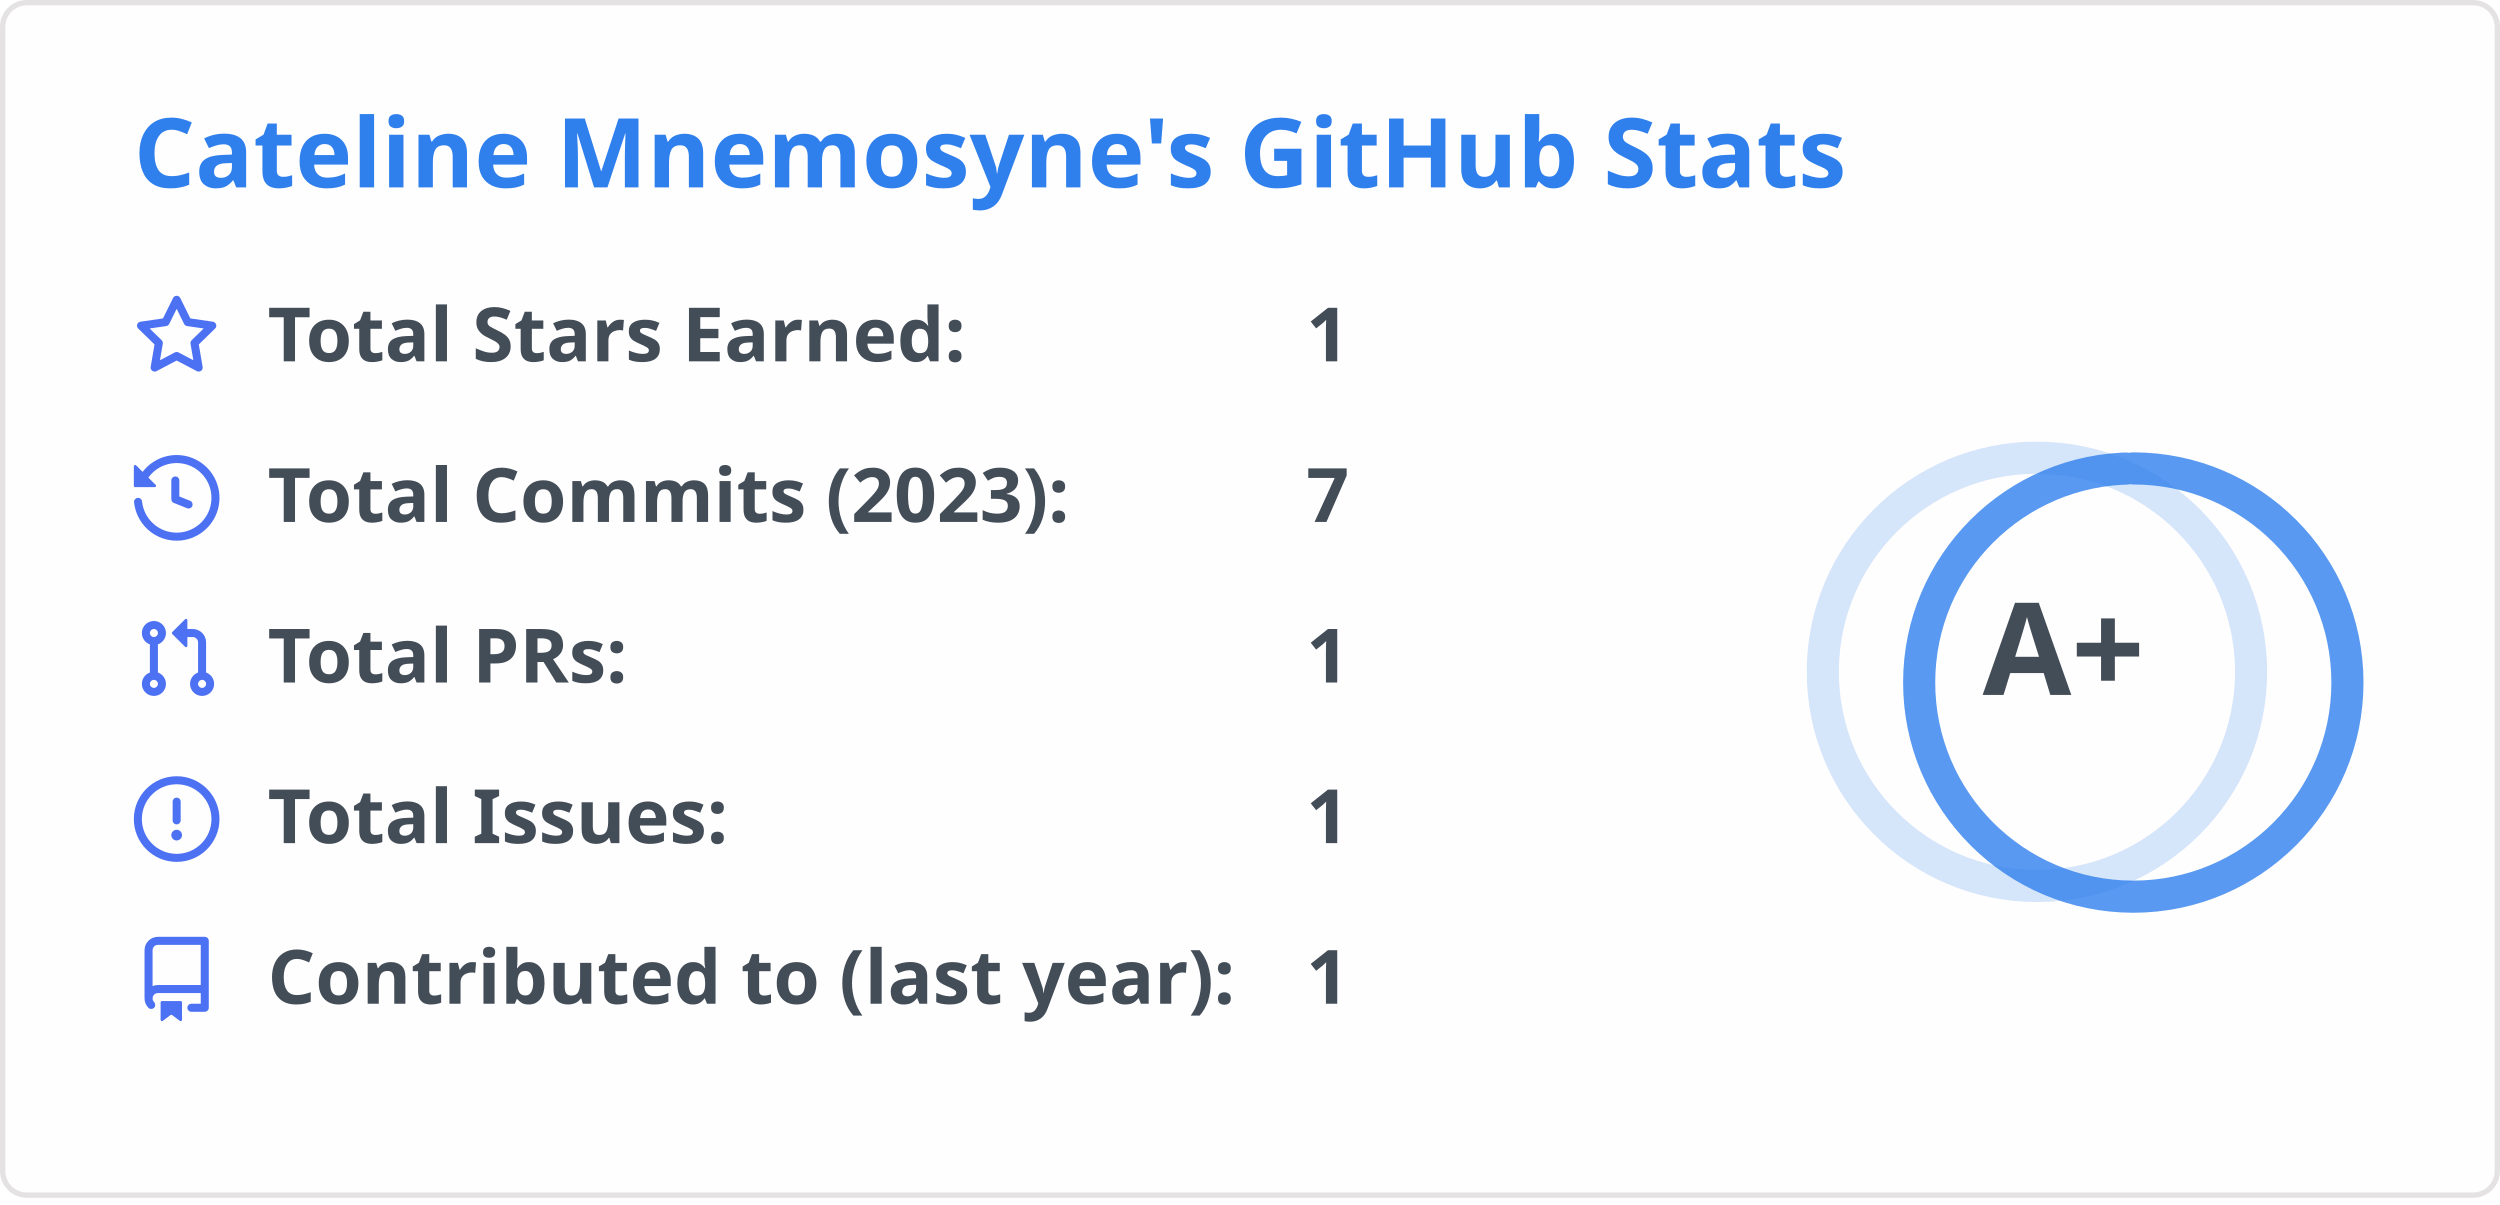
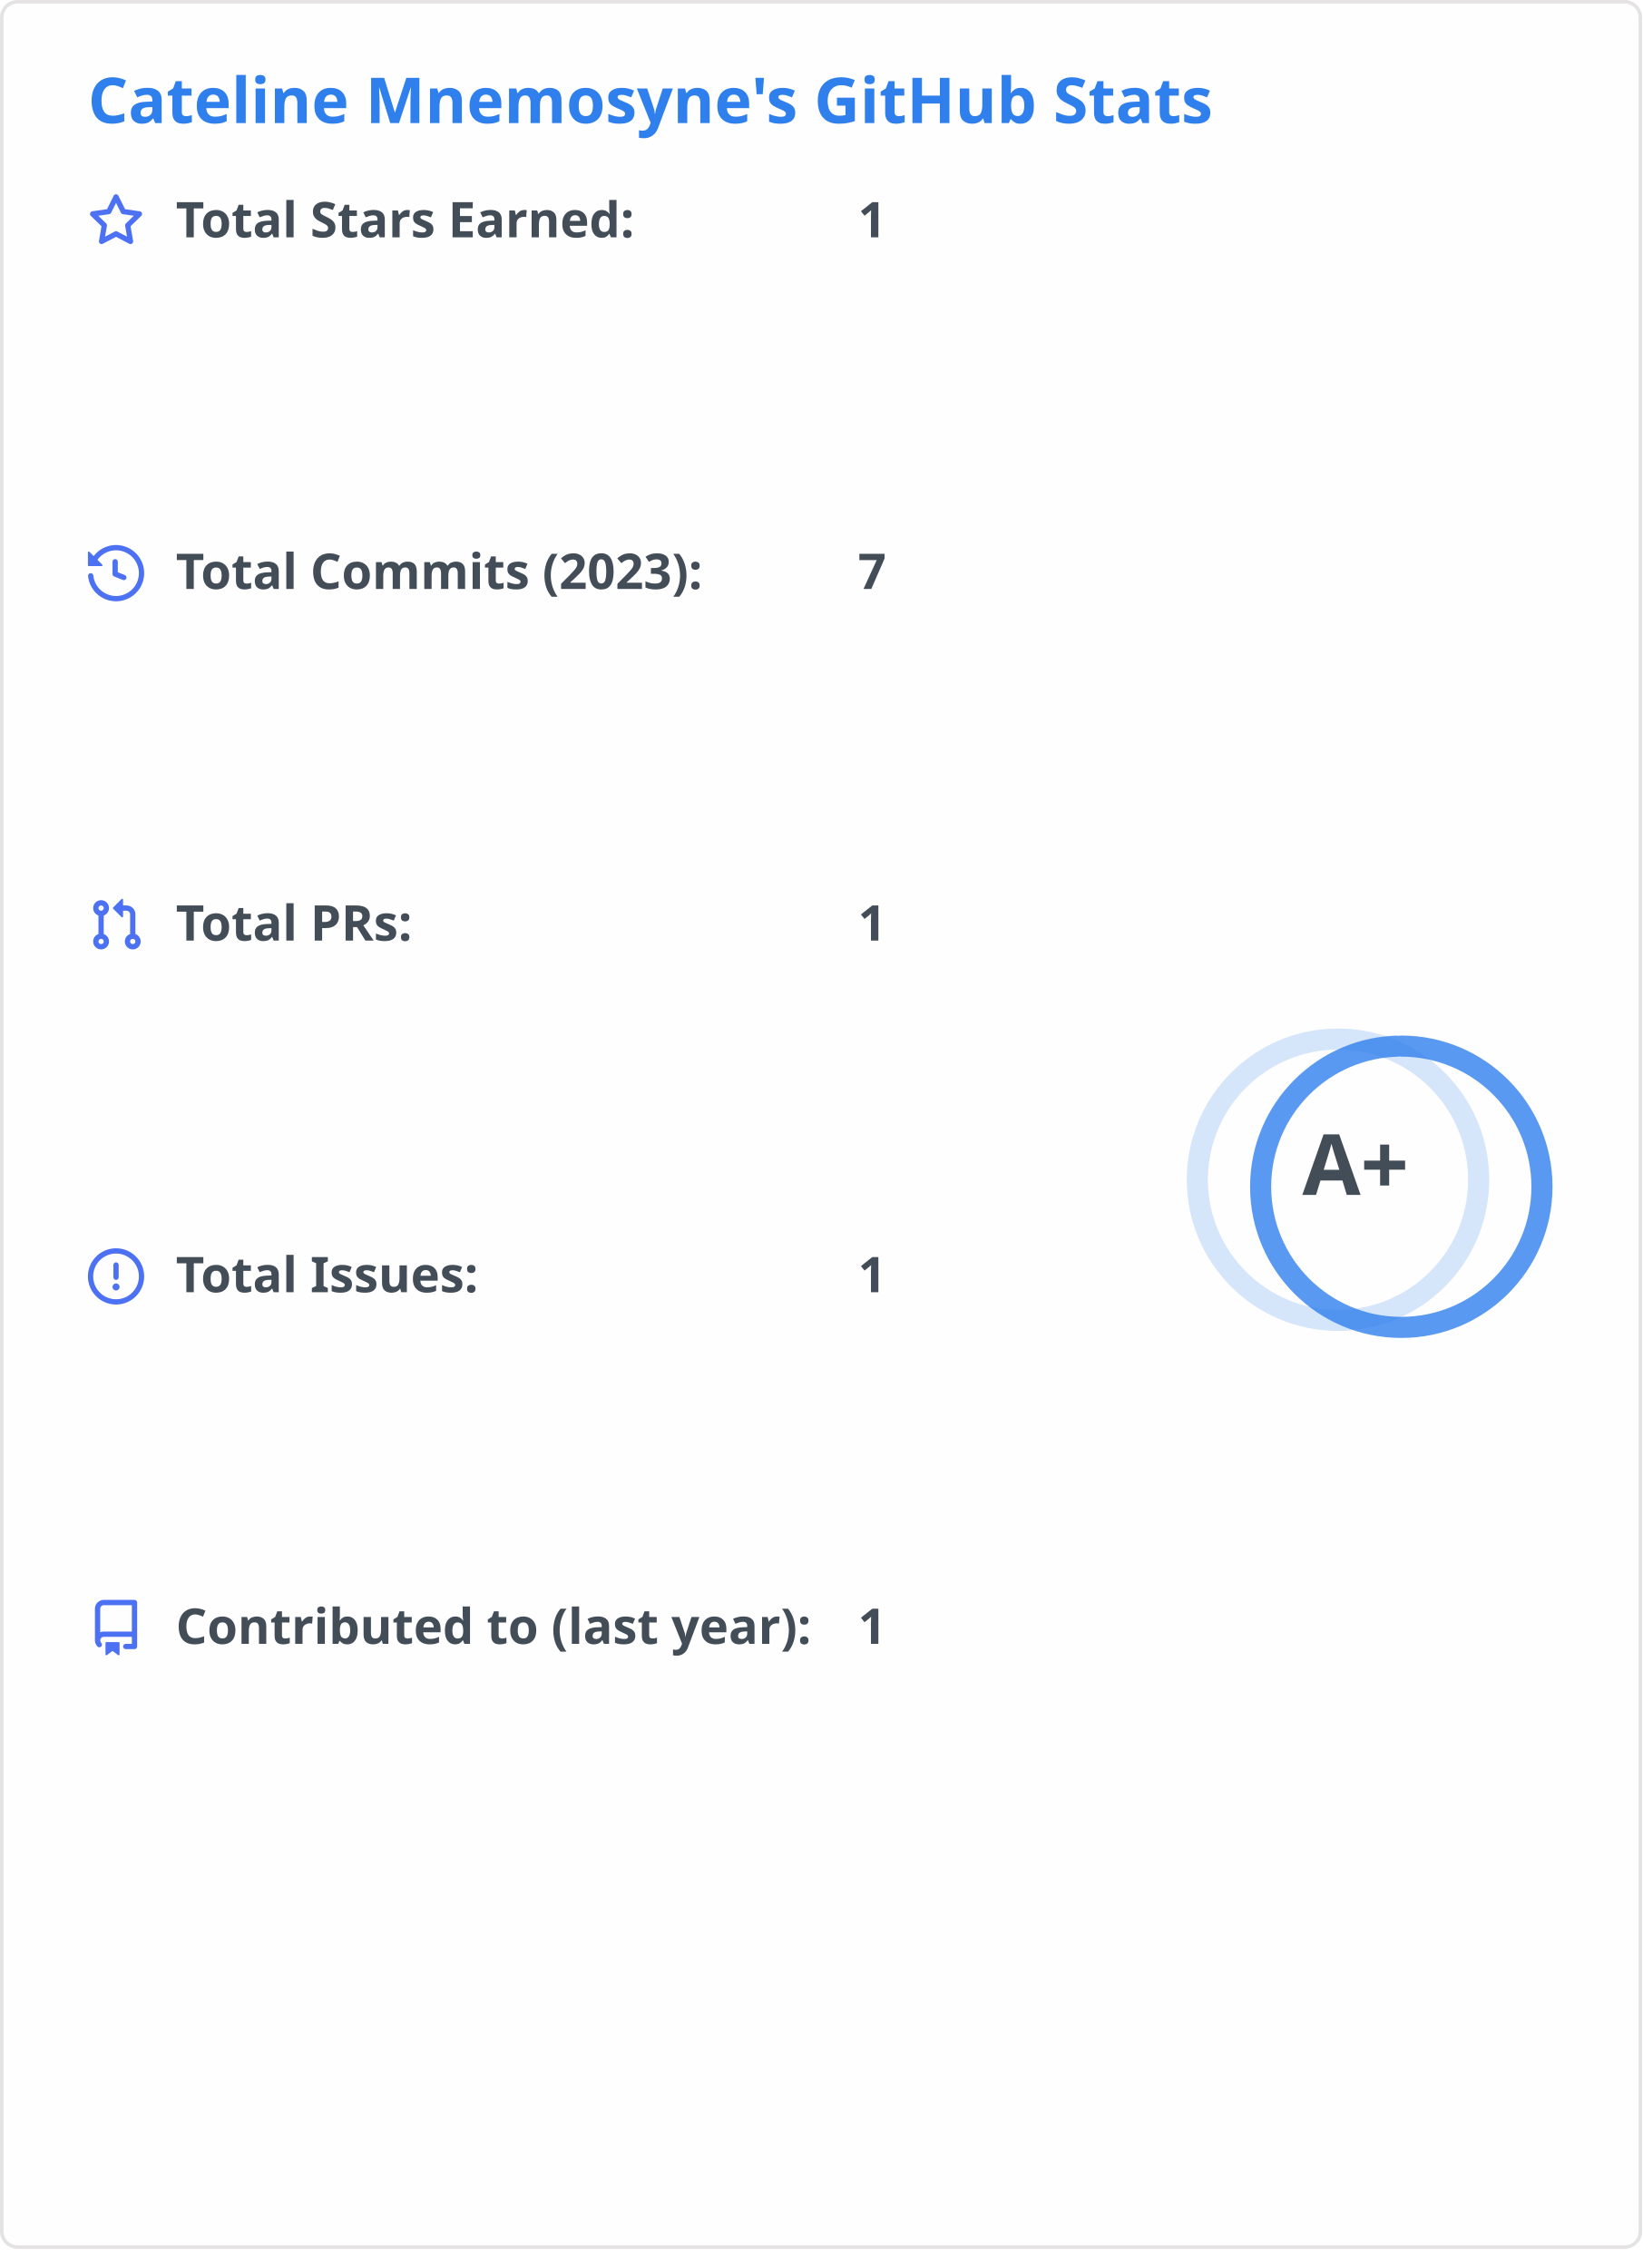
- <svg xmlns="http://www.w3.org/2000/svg" width="467" height="225" viewBox="0 0 467 225" fill="none" role="img" aria-labelledby="descId">
+ <svg xmlns="http://www.w3.org/2000/svg" width="467" height="645" viewBox="0 0 467 645" fill="none" role="img" aria-labelledby="descId">
  <style>
    .header {
      font: 600 18px "Segoe UI", Ubuntu, Sans-Serif;
      fill: #2f80ed;
      animation: fadeInAnimation 0.8s ease-in-out forwards;
    }
    @supports (-moz-appearance: auto) {
      /* Selector detects Firefox */
      .header {
        font-size: 15.5px;
      }
    }

    .stat {
      font: 600 14px "Segoe UI", Ubuntu, "Helvetica Neue", Sans-Serif;
      fill: #434d58;
    }
    @supports (-moz-appearance: auto) {
      /* Selector detects Firefox */
      .stat {
        font-size: 12px;
      }
    }

    .rank-text {
      font: 800 24px "Segoe UI", Ubuntu, Sans-Serif;
      fill: #434d58;
      animation: scaleInAnimation 0.3s ease-in-out forwards;
    }

    .not_bold {
      font-weight: 400;
    }
    .bold {
      font-weight: 700;
    }
    .icon {
      fill: #4c71f2;
      display: block;
    }

    .rank-circle-rim {
      stroke: #2f80ed;
      fill: none;
      stroke-width: 6;
      opacity: 0.2;
    }
    .rank-circle {
      stroke: #2f80ed;
      stroke-dasharray: 250;
      fill: none;
      stroke-width: 6;
      stroke-linecap: round;
      opacity: 0.8;
      transform-origin: -10px 8px;
      transform: rotate(-90deg);
      animation: rankAnimation 1s forwards ease-in-out;
    }

    * {
      animation-duration: 0s !important;
      animation-delay: 0s !important;
    }
  </style>
  <rect data-testid="card-bg" x="0.5" y="0.5" rx="4.5" height="99%" stroke="#e4e2e2" width="466" fill="#fffefe" stroke-opacity="1" />
  <g data-testid="card-title" transform="translate(25, 35)">
    <g transform="translate(0, 0)">
      <text x="0" y="0" class="header" data-testid="header">
        Cateline Mnemosyne's GitHub Stats
      </text>
    </g>
  </g>
  <g data-testid="main-card-body" transform="translate(0, 55)">
-     <g data-testid="rank-circle" transform="translate(390.5, 62.5)">
+     <g data-testid="rank-circle" transform="translate(390.5, 272.5)">
      <circle class="rank-circle-rim" cx="-10" cy="8" r="40" />
      <circle class="rank-circle" cx="-10" cy="8" r="40" />
      <g class="rank-text">
        <text x="-5" y="3" alignment-baseline="central" dominant-baseline="central" text-anchor="middle">
          A+
        </text>
      </g>
    </g>
    <svg x="0" y="0">
      <g transform="translate(0, 0)">
        <g class="stagger" style="animation-delay: 450ms" transform="translate(25, 0)">
          <svg data-testid="icon" class="icon" viewBox="0 0 16 16" version="1.1" width="16" height="16">
            <path fill-rule="evenodd" d="M8 .25a.75.75 0 01.673.418l1.882 3.815 4.21.612a.75.75 0 01.416 1.279l-3.046 2.97.719 4.192a.75.75 0 01-1.088.791L8 12.347l-3.766 1.98a.75.75 0 01-1.088-.79l.72-4.194L.818 6.374a.75.75 0 01.416-1.28l4.21-.611L7.327.668A.75.75 0 018 .25zm0 2.445L6.615 5.5a.75.75 0 01-.564.41l-3.097.45 2.24 2.184a.75.75 0 01.216.664l-.528 3.084 2.769-1.456a.75.75 0 01.698 0l2.77 1.456-.53-3.084a.75.75 0 01.216-.664l2.24-2.183-3.096-.45a.75.75 0 01-.564-.41L8 2.694v.001z" />
          </svg>
          <text class="stat bold" x="25" y="12.5">Total Stars Earned:</text>
          <text class="stat bold" x="219.01" y="12.5" data-testid="stars">
            1
          </text>
        </g>
      </g>
-       <g transform="translate(0, 30)">
+       <g transform="translate(0, 100)">
        <g class="stagger" style="animation-delay: 600ms" transform="translate(25, 0)">
          <svg data-testid="icon" class="icon" viewBox="0 0 16 16" version="1.1" width="16" height="16">
            <path fill-rule="evenodd" d="M1.643 3.143L.427 1.927A.25.25 0 000 2.104V5.75c0 .138.112.25.25.25h3.646a.25.25 0 00.177-.427L2.715 4.215a6.5 6.5 0 11-1.18 4.458.75.75 0 10-1.493.154 8.001 8.001 0 101.6-5.684zM7.75 4a.75.75 0 01.75.75v2.992l2.028.812a.75.75 0 01-.557 1.392l-2.5-1A.75.75 0 017 8.25v-3.5A.75.75 0 017.75 4z" />
          </svg>
          <text class="stat bold" x="25" y="12.5">Total Commits (2023):</text>
          <text class="stat bold" x="219.01" y="12.5" data-testid="commits">
            7
          </text>
        </g>
      </g>
-       <g transform="translate(0, 60)">
+       <g transform="translate(0, 200)">
        <g class="stagger" style="animation-delay: 750ms" transform="translate(25, 0)">
          <svg data-testid="icon" class="icon" viewBox="0 0 16 16" version="1.1" width="16" height="16">
            <path fill-rule="evenodd" d="M7.177 3.073L9.573.677A.25.25 0 0110 .854v4.792a.25.25 0 01-.427.177L7.177 3.427a.25.25 0 010-.354zM3.75 2.5a.75.75 0 100 1.5.75.75 0 000-1.5zm-2.25.75a2.25 2.25 0 113 2.122v5.256a2.251 2.251 0 11-1.5 0V5.372A2.25 2.25 0 011.5 3.25zM11 2.5h-1V4h1a1 1 0 011 1v5.628a2.251 2.251 0 101.5 0V5A2.5 2.5 0 0011 2.5zm1 10.25a.75.75 0 111.5 0 .75.75 0 01-1.5 0zM3.75 12a.75.75 0 100 1.5.75.75 0 000-1.5z" />
          </svg>
          <text class="stat bold" x="25" y="12.5">Total PRs:</text>
          <text class="stat bold" x="219.01" y="12.5" data-testid="prs">1</text>
        </g>
      </g>
-       <g transform="translate(0, 90)">
+       <g transform="translate(0, 300)">
        <g class="stagger" style="animation-delay: 900ms" transform="translate(25, 0)">
          <svg data-testid="icon" class="icon" viewBox="0 0 16 16" version="1.1" width="16" height="16">
            <path fill-rule="evenodd" d="M8 1.5a6.5 6.5 0 100 13 6.5 6.5 0 000-13zM0 8a8 8 0 1116 0A8 8 0 010 8zm9 3a1 1 0 11-2 0 1 1 0 012 0zm-.25-6.25a.75.75 0 00-1.5 0v3.5a.75.75 0 001.5 0v-3.5z" />
          </svg>
          <text class="stat bold" x="25" y="12.5">Total Issues:</text>
          <text class="stat bold" x="219.01" y="12.5" data-testid="issues">
            1
          </text>
        </g>
      </g>
-       <g transform="translate(0, 120)">
+       <g transform="translate(0, 400)">
        <g class="stagger" style="animation-delay: 1050ms" transform="translate(25, 0)">
          <svg data-testid="icon" class="icon" viewBox="0 0 16 16" version="1.1" width="16" height="16">
            <path fill-rule="evenodd" d="M2 2.5A2.5 2.5 0 014.5 0h8.75a.75.75 0 01.75.75v12.5a.75.75 0 01-.75.75h-2.5a.75.75 0 110-1.5h1.75v-2h-8a1 1 0 00-.714 1.7.75.75 0 01-1.072 1.05A2.495 2.495 0 012 11.5v-9zm10.5-1V9h-8c-.356 0-.694.074-1 .208V2.5a1 1 0 011-1h8zM5 12.25v3.25a.25.25 0 00.4.2l1.45-1.087a.25.25 0 01.3 0L8.6 15.7a.25.25 0 00.4-.2v-3.25a.25.25 0 00-.25-.25h-3.5a.25.25 0 00-.25.25z" />
          </svg>
          <text class="stat bold" x="25" y="12.5">
            Contributed to (last year):
          </text>
          <text class="stat bold" x="219.01" y="12.5" data-testid="contribs">
            1
          </text>
        </g>
      </g>
    </svg>
  </g>
</svg>
